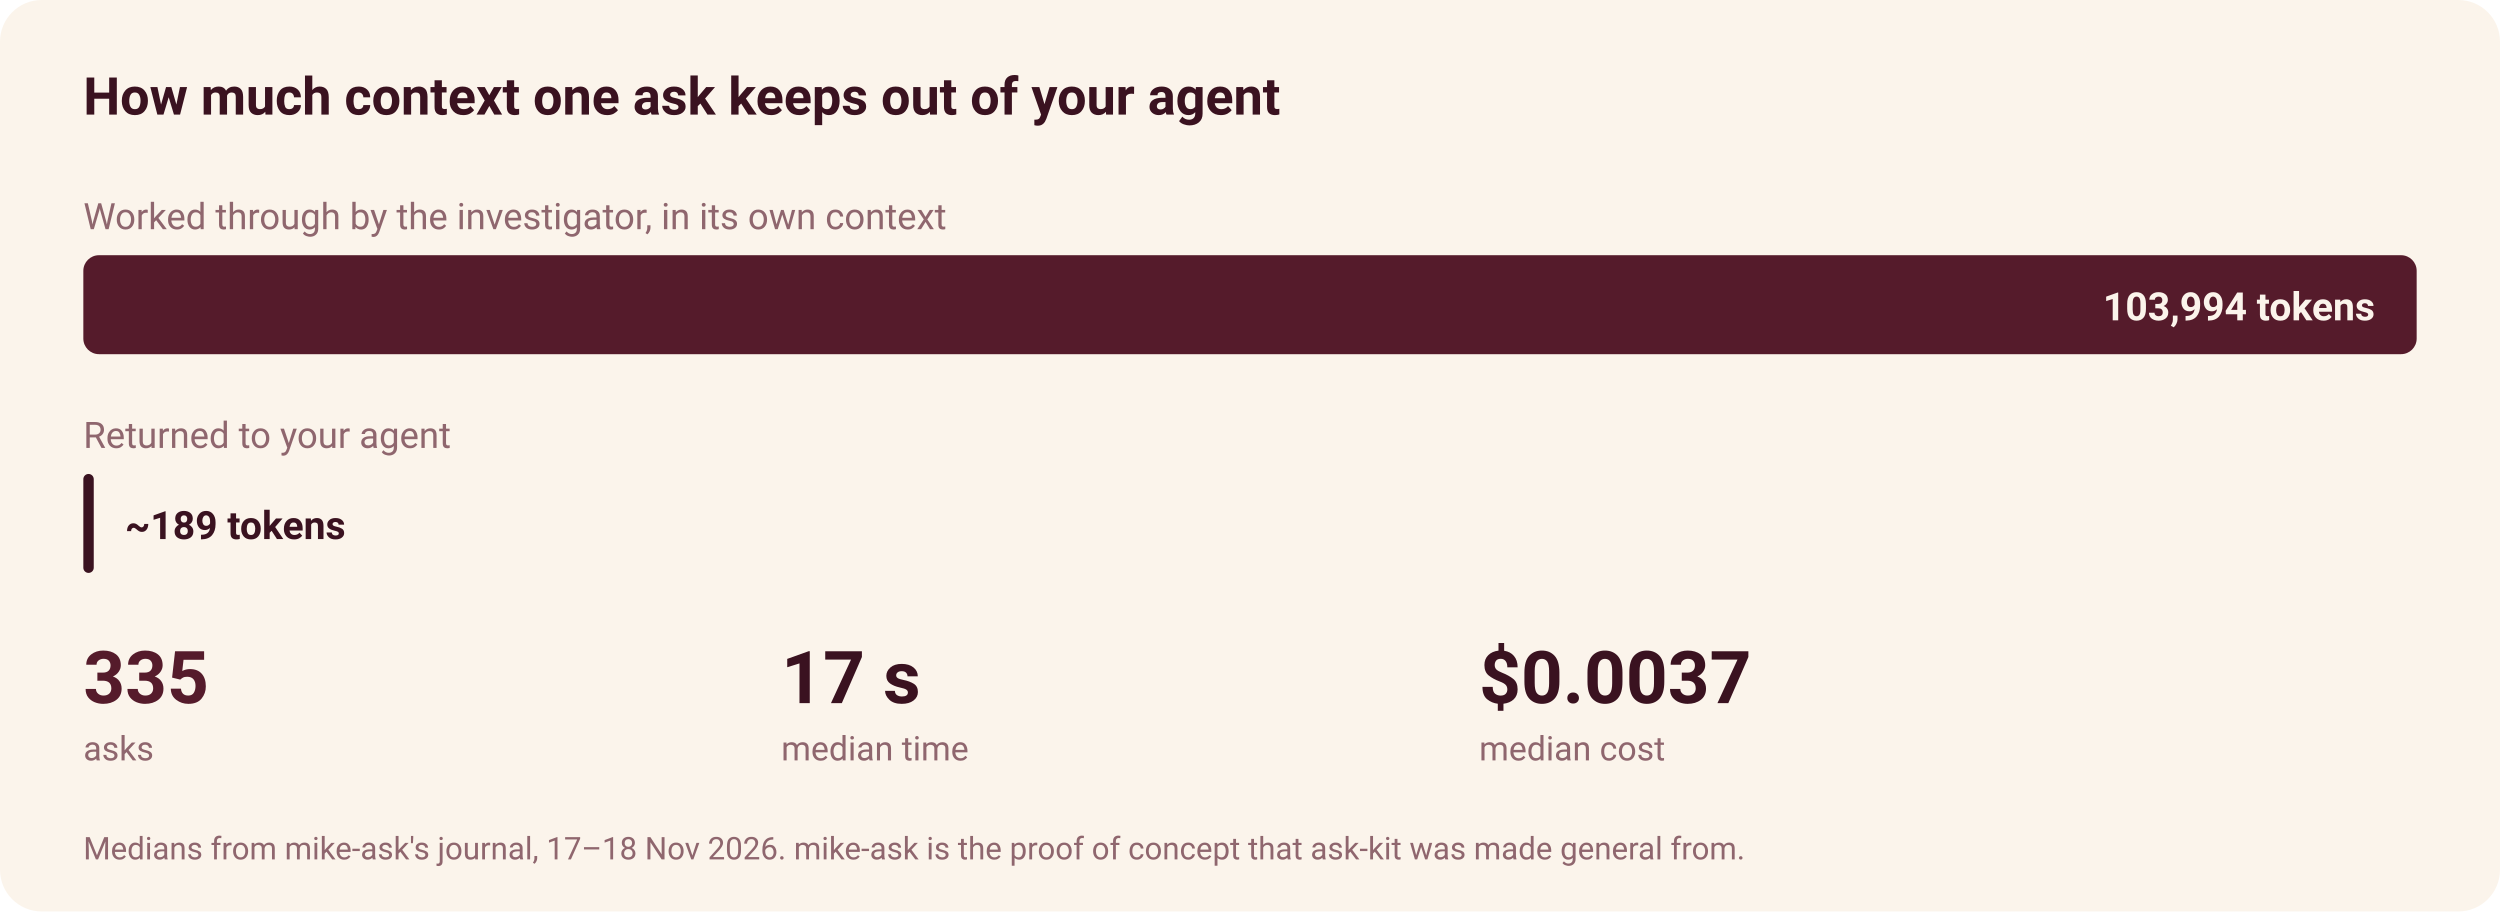
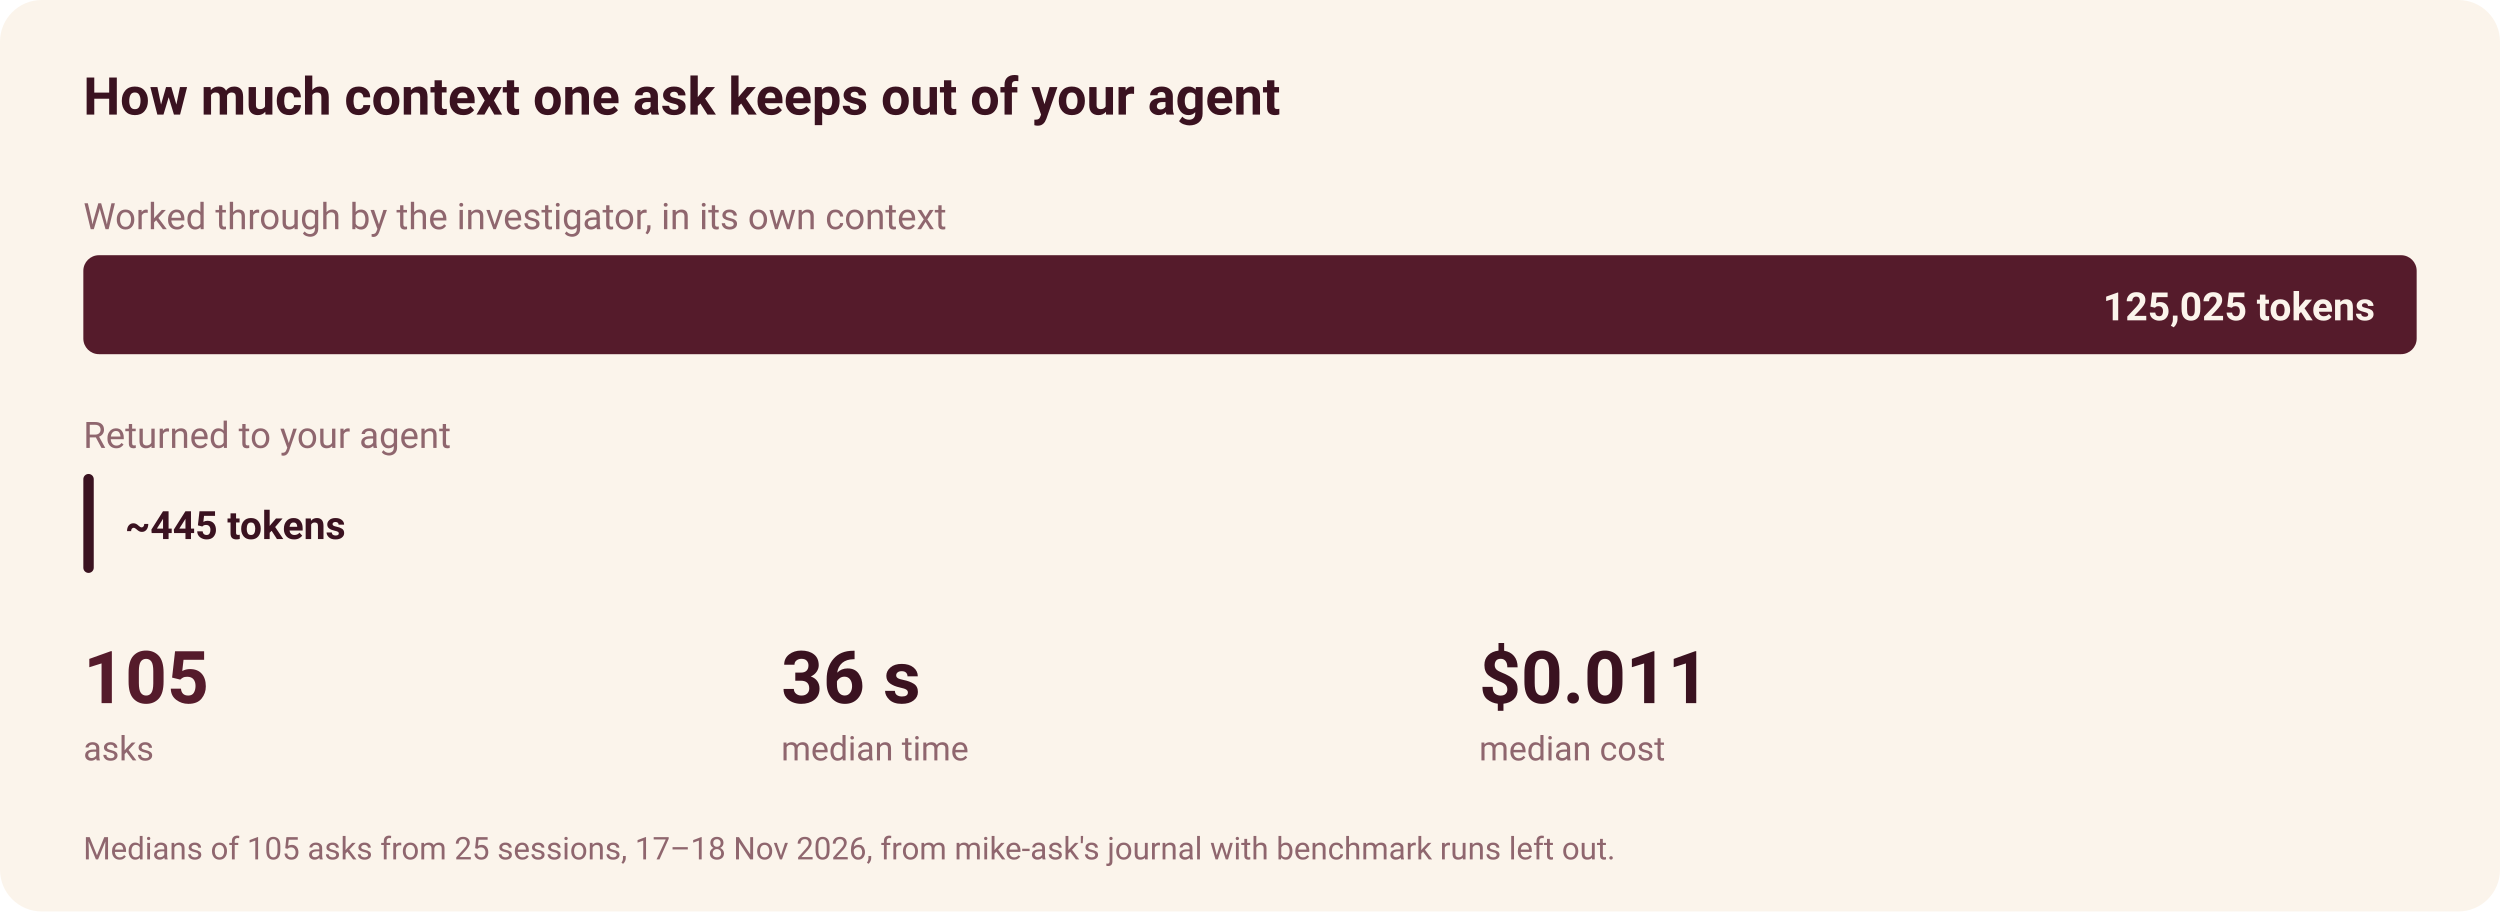
<svg xmlns="http://www.w3.org/2000/svg" viewBox="0 0 960 350" width="960" height="350" role="img" aria-labelledby="t d">
  <style>
    .sans{font-family:system-ui,-apple-system,"Segoe UI",Roboto,sans-serif}
    .cream{fill:#3A1220}.muted{fill:#8F666E}.red{fill:#551B2B}
  </style>
  <rect width="960" height="350" rx="16" fill="#FBF4EB" />
  <text x="32" y="44" class="sans cream" font-size="20" font-weight="700">How much context one ask keeps out of your agent</text>
  <text x="32" y="88" class="sans muted" font-size="14">Worked through by the investigator, in its own context</text>
  <rect x="32" y="98" width="896" height="38" rx="6" fill="#551B2B" />
-   <text x="912" y="123" fill="#FBF4EB" class="sans" font-size="15" font-weight="700" text-anchor="end">103,994 tokens</text>
+   <text x="912" y="123" fill="#FBF4EB" class="sans" font-size="15" font-weight="700" text-anchor="end">125,025 tokens</text>
  <text x="32" y="172" class="sans muted" font-size="14">Returned to your agent</text>
  <rect x="32" y="182" width="4" height="38" rx="2" fill="#3A1220" />
-   <text x="48" y="207" class="sans cream" font-size="15" font-weight="700">~189 tokens</text>
-   <text x="32" y="270" class="sans red" font-size="28" font-weight="700">335</text>
+   <text x="48" y="207" class="sans cream" font-size="15" font-weight="700">~445 tokens</text>
+   <text x="32" y="270" class="sans red" font-size="28" font-weight="700">105</text>
  <text x="32" y="292" class="sans muted" font-size="13">asks</text>
-   <text x="300" y="270" class="sans cream" font-size="28" font-weight="700">17 s</text>
+   <text x="300" y="270" class="sans cream" font-size="28" font-weight="700">36 s</text>
  <text x="300" y="292" class="sans muted" font-size="13">median time</text>
-   <text x="568" y="270" class="sans cream" font-size="28" font-weight="700">$0.0037</text>
+   <text x="568" y="270" class="sans cream" font-size="28" font-weight="700">$0.011</text>
  <text x="568" y="292" class="sans muted" font-size="13">median cost</text>
-   <text x="32" y="330" class="sans muted" font-size="12">Medians from mike-ask's journal, 17–18 Nov 2026. mike-ask is the proof of concept that ask-kit was made general from.</text>
+   <text x="32" y="330" class="sans muted" font-size="12">Medians of 105 asks from 25 sessions, 17–18 Nov 2026, from mike-ask's journal with benchmark runs left out.</text>
</svg>
